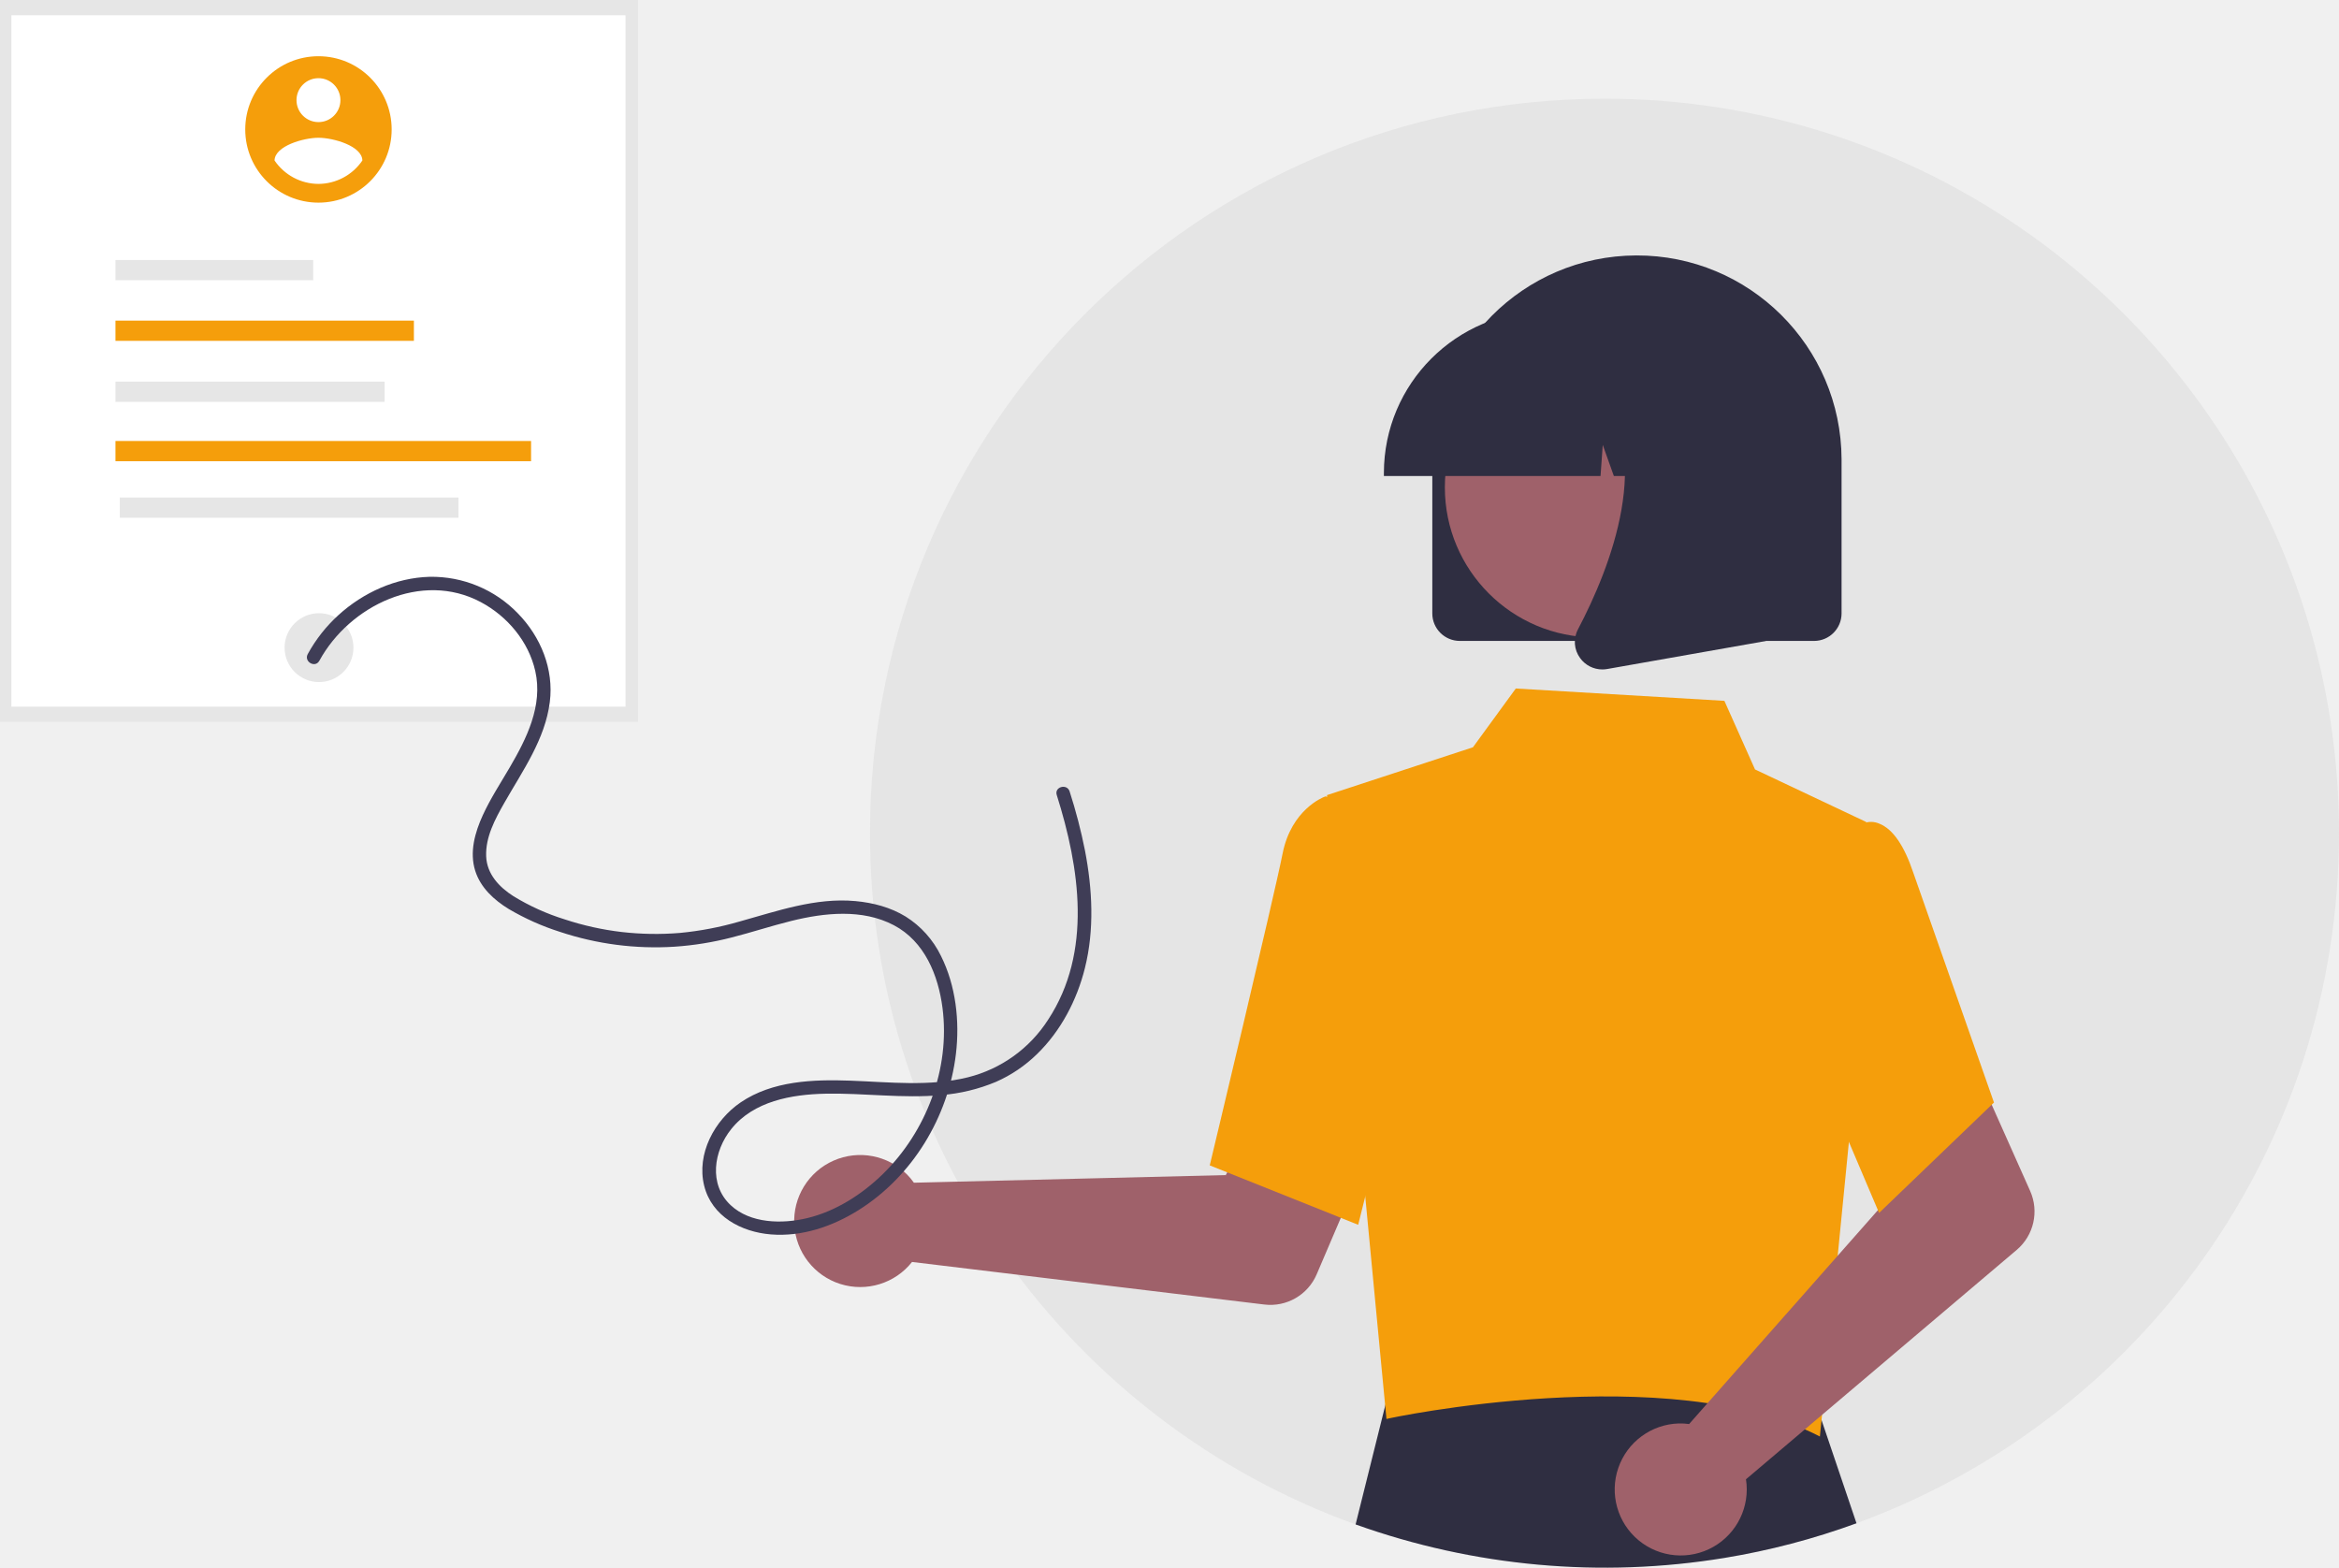
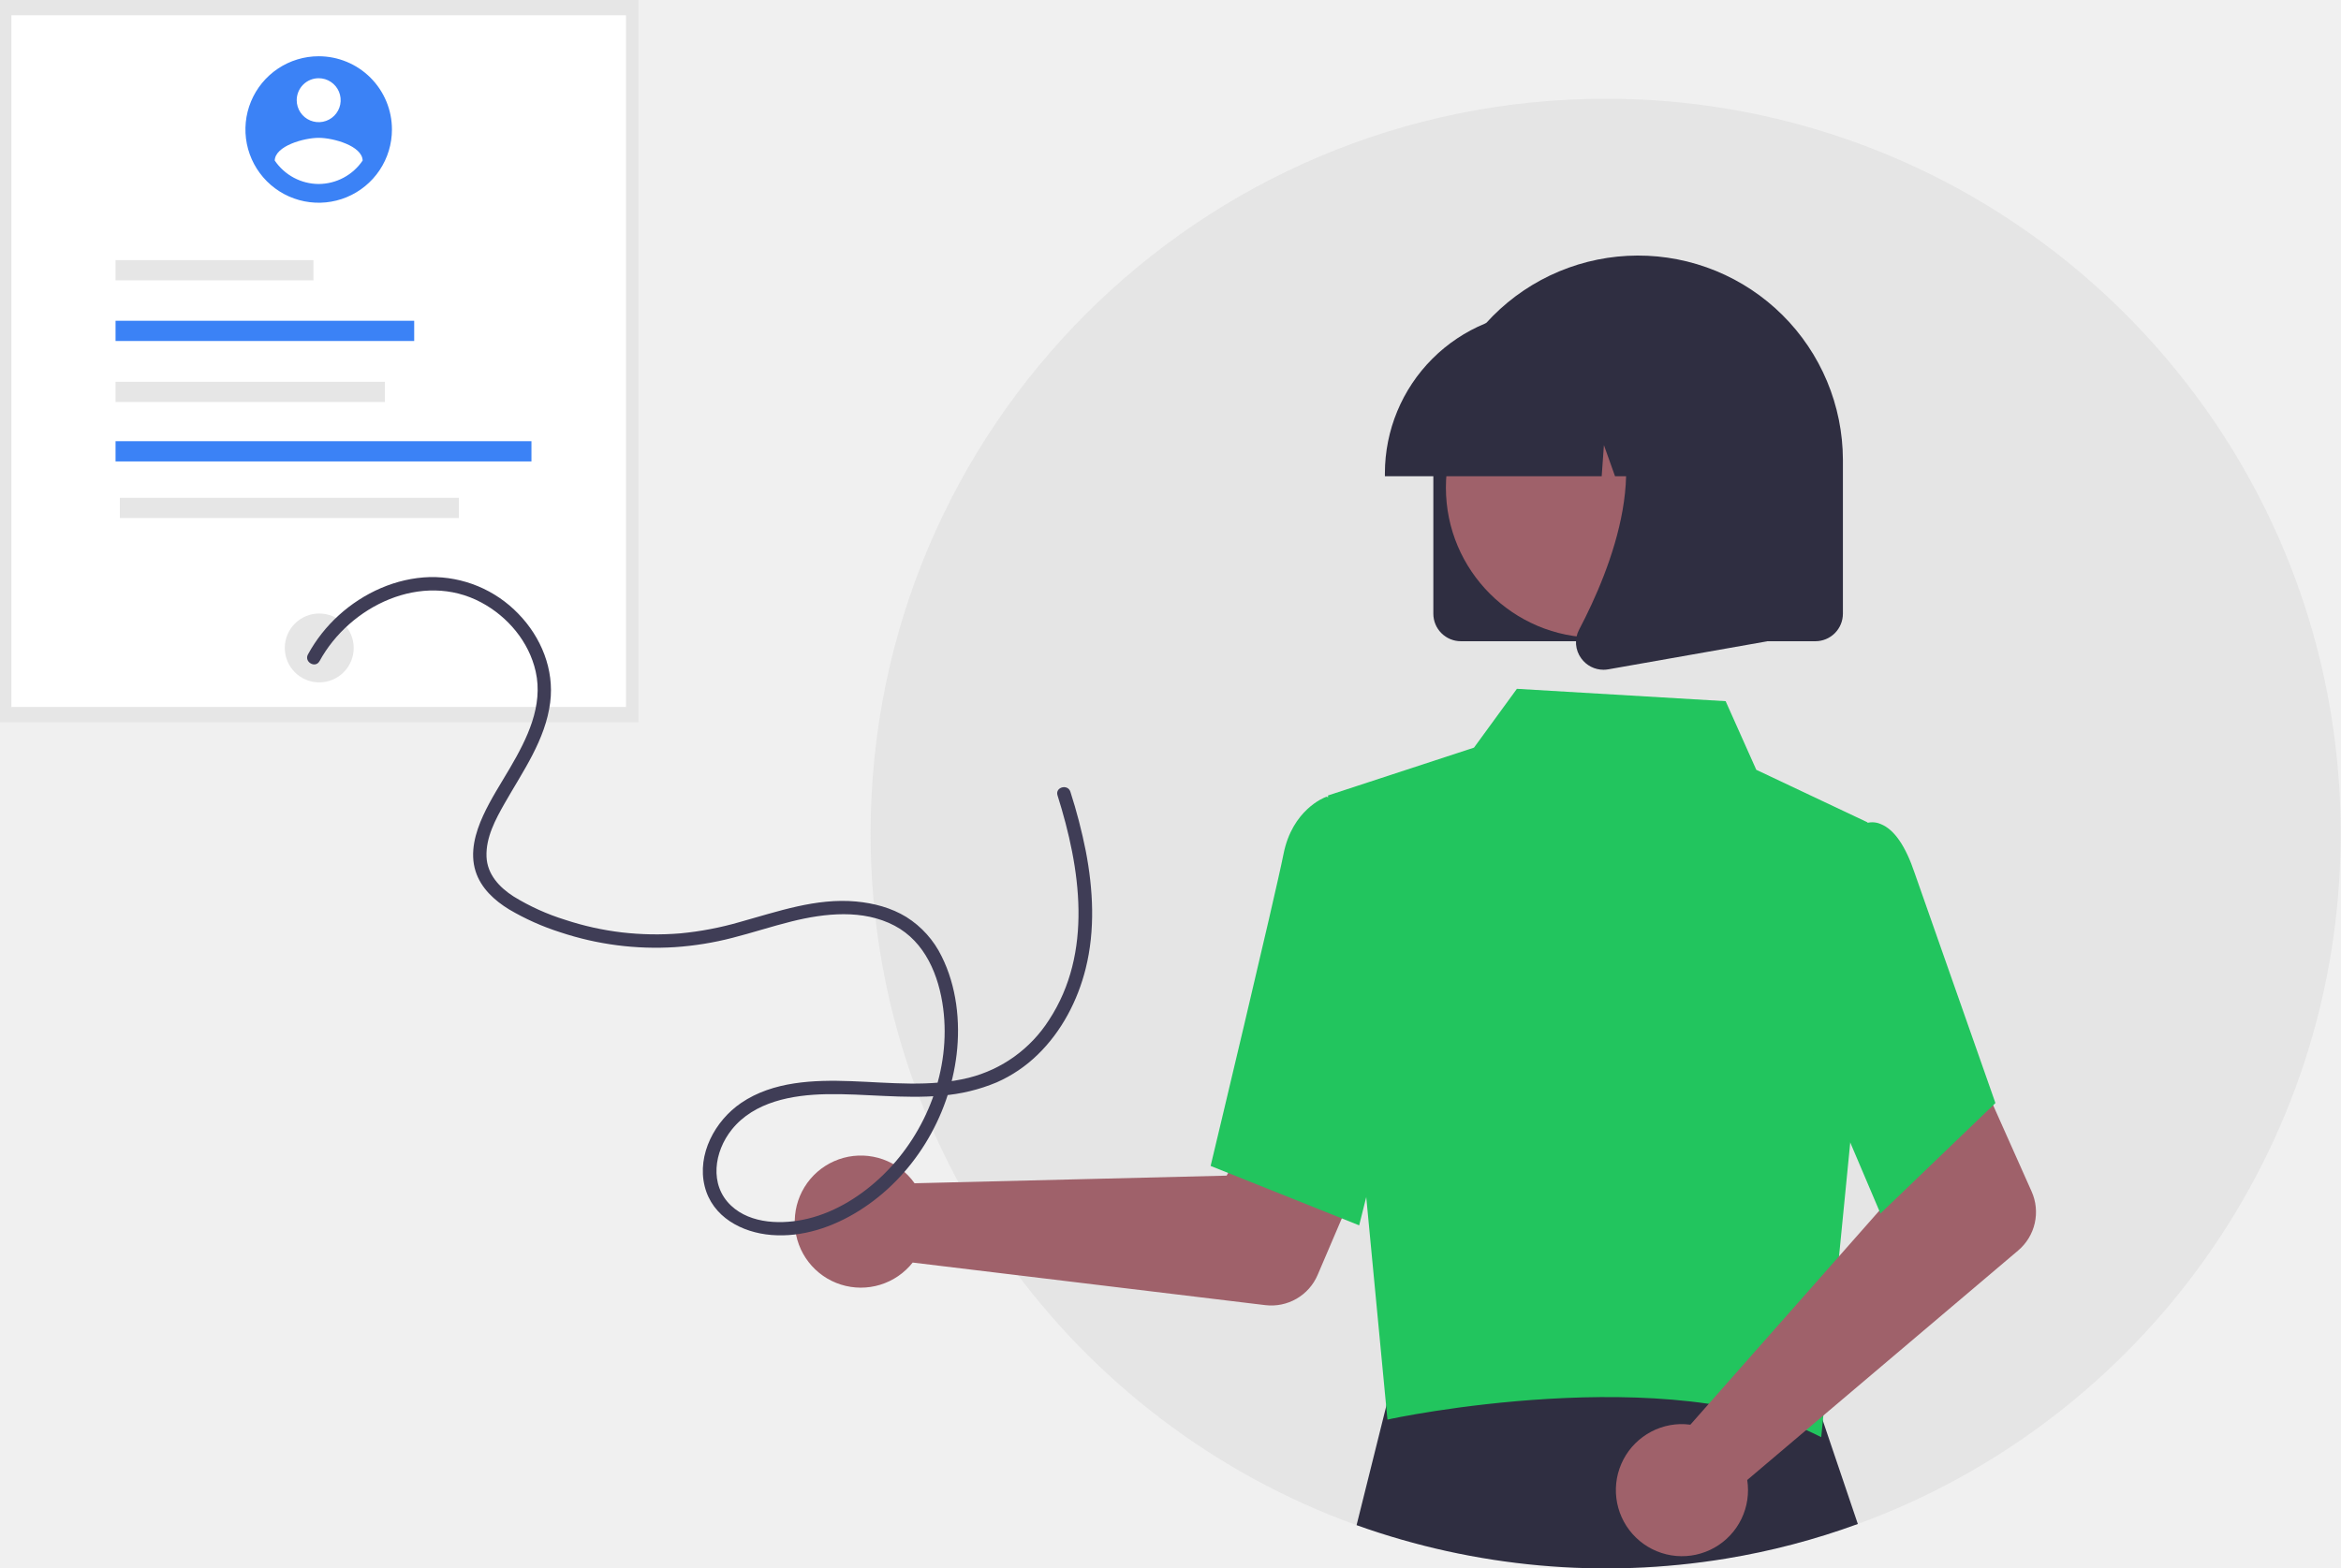
- <svg xmlns="http://www.w3.org/2000/svg" width="1050.862" height="704.353" viewBox="0 0 1050.862 704.353" role="img" artist="Katerina Limpitsouni" source="https://undraw.co/">
-   <path d="M1125.431,472.176c0,142.47-90.3,263.86-216.78,310.05a326.344,326.344,0,0,1-59.32,15.57,332.228,332.228,0,0,1-165.72-15.05c-127.28-45.81-218.24-167.61-218.18-310.64,0-182.18,147.75-329.93,330-329.93a328.564,328.564,0,0,1,192.01,61.6C1070.991,263.636,1125.431,361.546,1125.431,472.176Z" transform="translate(-74.56905 -97.82358)" fill="#e5e5e5" />
-   <path d="M908.651,782.226a326.344,326.344,0,0,1-59.32,15.57,332.228,332.228,0,0,1-165.72-15.05l15.24-61.15.92-3.67,31.1.12,156.24.56,2,5.91Z" transform="translate(-74.56905 -97.82358)" fill="#2f2e41" />
-   <rect id="effaf695-3865-40c6-8918-ced0238239c2" data-name="Rectangle 25" width="286.651" height="324.355" fill="#e6e6e6" />
-   <rect id="f33d627f-c769-4bde-9d74-ef156faf640e" data-name="Rectangle 25-2" x="5.111" y="6.862" width="275.928" height="310.632" fill="#fff" />
-   <circle id="b5fd4af9-5b07-4da2-8ccf-5b3d4ac887f6" data-name="Ellipse 116" cx="143.326" cy="290.982" r="15.467" fill="#e6e6e6" />
-   <rect id="f05405a0-af73-4807-bbd1-d761cdd06c65" data-name="Rectangle 31" x="51.876" y="116.819" width="88.837" height="9.088" fill="#e6e6e6" />
-   <rect id="a05e4a04-50b7-46b0-b842-8db21044ae7a" data-name="Rectangle 32" x="51.876" y="144.052" width="134.079" height="9.088" fill="#f59e0b" />
-   <rect id="bdce3bac-3998-4a72-bc14-4aa79023038d" data-name="Rectangle 38" x="51.876" y="171.456" width="120.918" height="9.088" fill="#e6e6e6" />
-   <rect id="e1177af0-2f80-4461-b67e-43945f3b6fee" data-name="Rectangle 39" x="51.876" y="198.136" width="186.723" height="9.088" fill="#f59e0b" />
-   <rect id="b290cdc3-2096-427b-bfd4-6b657da823ea" data-name="Rectangle 40" x="53.817" y="223.545" width="152.175" height="9.088" fill="#e6e6e6" />
-   <g id="b96c6486-fa38-4cba-8e5e-13dca7f44a0c" data-name="Group 52">
-     <path id="b0fbfc35-67c9-42b4-b2fe-33d0d7288754-1071" data-name="Path 846" d="M482.178,625.614a29.756,29.756,0,0,1,2.991,3.6l140.109-3.428,16.345-29.868,48.3,18.776-23.8,55.687a22.609,22.609,0,0,1-23.5,13.561l-158.3-19.123a29.665,29.665,0,1,1-2.15-39.211Z" transform="translate(-74.56905 -97.82358)" fill="#9f616a" />
-     <path id="a6a8f1c9-3ab8-4f6f-ba9b-45acc2f7af89-1072" data-name="Path 852" d="M670.758,455.065l65.569-21.489,19.258-26.411,93.716,5.546,13.759,30.82,49.972,23.613-7.68,142.624-13.138,133.477c-67.558-34.983-193.639-8.312-194.743-7.878Z" transform="translate(-74.56905 -97.82358)" fill="#f59e0b" />
-     <path id="fc06e97d-785e-4845-9aa0-60a5889f9ce3-1073" data-name="Path 853" d="M684.775,648.114l-66.694-26.684.284-1.187c.286-1.2,28.672-119.817,32.441-138.879,3.926-19.859,18.271-25.35,18.88-25.573l.445-.164,26.394,8.034,11.592,91.081Z" transform="translate(-74.56905 -97.82358)" fill="#f59e0b" />
-     <path id="b248559b-61d8-49e2-8eef-81cc9521c19e-1074" data-name="Path 855" d="M828.78,737.377a29.721,29.721,0,0,1,4.677.258l92.747-105.072-10.788-32.286,46.608-22.652,24.655,55.313a22.608,22.608,0,0,1-6.034,26.453l-121.65,103.073a29.665,29.665,0,1,1-30.215-25.087Z" transform="translate(-74.56905 -97.82358)" fill="#9f616a" />
-     <path id="b0e9bc84-32e8-4599-bd8d-d35670d3692b-1075" data-name="Path 856" d="M918.801,642.791l-38.689-91.006,15.09-63.391,16.259-20.541a9.366,9.366,0,0,1,7.524.07c6,2.413,11.1,9.81,15.177,21.984l36.259,103.279Z" transform="translate(-74.56905 -97.82358)" fill="#f59e0b" />
-     <path id="b58b0f1b-b11b-4f57-8de2-a939101b4938-1076" data-name="Path 857" d="M718.072,373.442v-68.61a91.938,91.938,0,1,1,183.875-.609q.001.305,0,.609v68.61a12.364,12.364,0,0,1-12.35,12.35H730.422A12.364,12.364,0,0,1,718.072,373.442Z" transform="translate(-74.56905 -97.82358)" fill="#2f2e41" />
-     <circle id="ba54abe3-4119-45e5-b5c1-150877d750f7" data-name="Ellipse 148" cx="716.548" cy="218.965" r="67.405" fill="#9f616a" />
-     <path id="b6bcc4bf-1738-426f-8fbf-3ee273a728b5-1077" data-name="Path 858" d="M696.322,310.321a72.809,72.809,0,0,1,72.727-72.727h13.723a72.808,72.808,0,0,1,72.726,72.727v1.372h-29l-9.891-27.7-1.978,27.7H799.643l-4.99-13.974-1,13.974H696.322Z" transform="translate(-74.56905 -97.82358)" fill="#2f2e41" />
-     <path id="be96ad09-85ff-4345-abef-5a49918f7c18-1078" data-name="Path 859" d="M784.484,393.508a12.167,12.167,0,0,1-.967-12.918c14.541-27.658,34.9-78.765,7.877-110.283l-1.938-2.262h78.456v117.79L796.641,398.41a12.608,12.608,0,0,1-2.185.193,12.3,12.3,0,0,1-9.967-5.092Z" transform="translate(-74.56905 -97.82358)" fill="#2f2e41" />
+ <svg xmlns="http://www.w3.org/2000/svg" width="1051" height="704" viewBox="0 0 1051 704" fill="none">
+   <g clip-path="url(#clip0_91_13)">
+     <path d="M1050.86 374.353C1050.86 516.823 960.562 638.213 834.082 684.403C814.841 691.443 794.98 696.656 774.762 699.973C719.14 709.095 662.111 703.916 609.042 684.923C481.762 639.113 390.802 517.313 390.862 374.283C390.862 192.103 538.612 44.353 720.862 44.353C789.74 44.253 856.908 65.801 912.872 105.953C996.422 165.813 1050.86 263.723 1050.86 374.353Z" fill="#E5E5E5" />
+     <path d="M834.082 684.403C814.841 691.443 794.98 696.656 774.762 699.973C719.14 709.095 662.111 703.916 609.042 684.923L624.282 623.773L625.202 620.103L656.302 620.223L812.542 620.783L814.542 626.693L834.082 684.403Z" fill="#2F2E41" />
+     <path d="M286.651 0H0V324.355H286.651V0Z" fill="#E6E6E6" />
+     <path d="M281.039 6.862H5.111V317.494H281.039V6.862Z" fill="white" />
+     <path d="M143.326 306.449C151.868 306.449 158.793 299.524 158.793 290.982C158.793 282.44 151.868 275.515 143.326 275.515C134.784 275.515 127.859 282.44 127.859 290.982C127.859 299.524 134.784 306.449 143.326 306.449Z" fill="#E6E6E6" />
+     <path d="M140.713 116.819H51.876V125.907H140.713V116.819Z" fill="#E6E6E6" />
+     <path d="M185.955 144.052H51.876V153.14H185.955V144.052Z" fill="#3B82F6" />
+     <path d="M172.794 171.456H51.876V180.544H172.794V171.456Z" fill="#E6E6E6" />
+     <path d="M238.599 198.136H51.876V207.224H238.599V198.136Z" fill="#3B82F6" />
+     <path d="M205.992 223.545H53.817V232.633H205.992V223.545Z" fill="#E6E6E6" />
+     <path d="M407.609 527.791C408.699 528.91 409.699 530.114 410.6 531.391L550.709 527.963L567.054 498.095L615.354 516.871L591.554 572.558C589.632 577.056 586.302 580.81 582.064 583.255C577.827 585.7 572.911 586.705 568.054 586.119L409.754 566.996C406.02 571.723 400.935 575.201 395.176 576.968C389.417 578.735 383.256 578.707 377.514 576.887C371.771 575.067 366.719 571.542 363.028 566.78C359.338 562.019 357.185 556.247 356.855 550.232C356.525 544.217 358.034 538.244 361.182 533.108C364.33 527.971 368.966 523.915 374.476 521.478C379.985 519.041 386.105 518.34 392.023 519.466C397.941 520.593 403.376 523.494 407.604 527.785L407.609 527.791Z" fill="#9F616A" />
+     <path d="M596.189 357.241L661.758 335.752L681.016 309.341L774.732 314.887L788.491 345.707L838.463 369.32L830.783 511.944L817.645 645.421C750.087 610.438 624.006 637.109 622.902 637.543L596.189 357.241Z" fill="#22C55E" />
+     <path d="M610.206 550.29L543.512 523.606L543.796 522.419C544.082 521.219 572.468 402.602 576.237 383.54C580.163 363.681 594.508 358.19 595.117 357.967L595.562 357.803L621.956 365.837L633.548 456.918L610.206 550.29Z" fill="#22C55E" />
+     <path d="M754.211 639.554C755.775 639.516 757.338 639.603 758.888 639.812L851.635 534.74L840.847 502.454L887.455 479.802L912.11 535.115C914.102 539.583 914.591 544.577 913.503 549.347C912.415 554.117 909.809 558.405 906.076 561.568L784.426 664.641C785.353 670.593 784.446 676.686 781.825 682.11C779.205 687.534 774.995 692.032 769.756 695.005C764.517 697.978 758.496 699.286 752.496 698.754C746.496 698.222 740.799 695.876 736.165 692.028C731.53 688.18 728.177 683.012 726.551 677.212C724.925 671.412 725.103 665.254 727.062 659.557C729.021 653.861 732.668 648.896 737.518 645.323C742.368 641.749 748.19 639.737 754.211 639.554Z" fill="#9F616A" />
+     <path d="M844.232 544.968L805.543 453.962L820.633 390.571L836.892 370.03C838.083 369.52 839.366 369.264 840.661 369.276C841.956 369.288 843.235 369.568 844.416 370.1C850.416 372.513 855.516 379.91 859.593 392.084L895.852 495.363L844.232 544.968Z" fill="#22C55E" />
+     <path d="M643.503 275.619V207.009C643.463 194.935 645.802 182.972 650.385 171.802C654.968 160.633 661.707 150.475 670.216 141.91C678.725 133.344 688.837 126.539 699.976 121.881C711.115 117.224 723.063 114.807 735.136 114.767C747.209 114.727 759.173 117.065 770.342 121.648C781.512 126.232 791.669 132.97 800.235 141.479C808.8 149.988 815.606 160.101 820.263 171.24C824.921 182.379 827.338 194.326 827.378 206.399C827.379 206.603 827.379 206.806 827.378 207.009V275.619C827.374 278.893 826.072 282.032 823.757 284.347C821.442 286.663 818.302 287.965 815.028 287.969H655.853C652.579 287.965 649.44 286.663 647.124 284.347C644.809 282.032 643.507 278.893 643.503 275.619Z" fill="#2F2E41" />
+     <path d="M716.548 286.37C753.775 286.37 783.953 256.192 783.953 218.965C783.953 181.738 753.775 151.56 716.548 151.56C679.321 151.56 649.143 181.738 649.143 218.965C649.143 256.192 679.321 286.37 716.548 286.37Z" fill="#9F616A" />
+     <path d="M621.753 212.498C621.775 193.216 629.444 174.73 643.078 161.096C656.713 147.462 675.198 139.792 694.48 139.771H708.203C727.485 139.792 745.97 147.462 759.605 161.096C773.239 174.73 780.908 193.216 780.929 212.498V213.87H751.929L742.038 186.17L740.06 213.87H725.074L720.084 199.896L719.084 213.87H621.753V212.498Z" fill="#2F2E41" />
+     <path d="M709.915 295.684C708.554 293.841 707.741 291.65 707.57 289.365C707.399 287.079 707.876 284.792 708.948 282.766C723.489 255.108 743.848 204.001 716.825 172.483L714.887 170.221H793.343V288.011L722.072 300.586C721.351 300.714 720.62 300.779 719.887 300.779C717.941 300.779 716.024 300.318 714.291 299.433C712.558 298.548 711.06 297.264 709.92 295.687L709.915 295.684Z" fill="#2F2E41" />
+     <path d="M143.077 25.262C136.571 25.262 130.212 27.191 124.803 30.804C119.394 34.418 115.178 39.555 112.688 45.565C110.199 51.575 109.547 58.188 110.816 64.568C112.085 70.948 115.217 76.809 119.816 81.409C124.416 86.009 130.276 89.142 136.657 90.412C143.037 91.681 149.65 91.03 155.66 88.541C161.67 86.052 166.807 81.836 170.422 76.428C174.036 71.019 175.966 64.66 175.966 58.155V58.153C175.966 53.834 175.115 49.557 173.462 45.566C171.809 41.576 169.387 37.95 166.332 34.896C163.278 31.841 159.652 29.419 155.662 27.766C151.671 26.113 147.394 25.262 143.075 25.262H143.077ZM143.077 35.129C145.028 35.129 146.936 35.707 148.558 36.791C150.181 37.875 151.445 39.416 152.192 41.219C152.939 43.022 153.134 45.006 152.754 46.92C152.373 48.834 151.433 50.592 150.053 51.971C148.674 53.351 146.916 54.291 145.002 54.672C143.088 55.052 141.104 54.857 139.301 54.11C137.498 53.364 135.957 52.099 134.873 50.476C133.789 48.854 133.21 46.946 133.21 44.995C133.21 42.378 134.25 39.869 136.1 38.018C137.95 36.168 140.46 35.129 143.077 35.129ZM143.077 82.63C139.179 82.612 135.344 81.643 131.905 79.808C128.466 77.973 125.527 75.326 123.342 72.098C123.501 65.52 136.499 61.899 143.077 61.899C149.655 61.899 162.653 65.52 162.811 72.098C160.624 75.324 157.684 77.969 154.246 79.804C150.808 81.639 146.974 82.609 143.077 82.63Z" fill="#3B82F6" />
+     <path d="M143.459 296.911C157.009 272.08 189.469 256.355 216.022 270.529C227.974 276.908 237.475 288.192 240.491 301.529C243.991 317.022 236.616 331.795 229.003 344.811C224.871 351.876 220.343 358.797 216.923 366.249C213.382 373.966 210.851 382.885 213.517 391.28C215.917 398.843 221.935 404.344 228.525 408.387C235.798 412.68 243.535 416.136 251.586 418.687C268.159 424.199 285.641 426.461 303.071 425.348C311.734 424.759 320.324 423.371 328.731 421.2C337.674 418.92 346.45 416.03 355.408 413.8C370.364 410.085 387.417 408.238 401.599 415.7C415.377 422.952 421.543 438.119 423.45 452.874C426.972 480.12 416.169 508.394 396.664 527.474C387.306 536.628 375.53 544.191 362.704 547.285C351.513 549.985 337.143 549.812 328.237 541.446C318.299 532.109 320.637 517.137 328.53 507.286C338.605 494.717 355.673 491.698 370.904 491.392C388.23 491.044 405.54 493.624 422.856 492.02C431.308 491.362 439.601 489.362 447.424 486.094C454.301 483.069 460.574 478.824 465.939 473.565C476.629 463.179 483.839 449.343 487.424 434.957C491.741 417.657 490.8 399.475 487.449 382.098C485.663 373.138 483.363 364.287 480.561 355.591C479.404 351.921 473.609 353.491 474.775 357.186C485.095 389.91 490.849 427.749 470.91 458.132C462.659 471.017 449.804 480.27 434.967 484.005C417.71 488.294 399.602 486.174 382.058 485.536C365.376 484.929 347.058 485.584 332.758 495.3C321.027 503.269 312.822 518.427 316.368 532.737C319.787 546.537 333.049 553.537 346.313 554.615C360.23 555.749 373.925 551.078 385.613 543.774C409.926 528.581 426.092 501.861 429.475 473.532C431.238 458.771 429.444 442.871 422.75 429.473C419.223 422.22 413.733 416.102 406.903 411.812C400.093 407.637 392.227 405.582 384.327 404.855C366.379 403.202 349.135 409.364 332.109 414.078C323.412 416.601 314.496 418.303 305.481 419.161C296.731 419.886 287.931 419.743 279.209 418.733C270.555 417.712 262.026 415.819 253.752 413.083C245.644 410.577 237.882 407.067 230.644 402.636C224.259 398.553 218.737 392.705 218.423 384.736C218.082 376.095 222.439 368.012 226.583 360.727C234.77 346.336 244.883 332.26 247.018 315.413C248.888 300.676 242.958 286.151 232.718 275.64C227.586 270.305 221.408 266.087 214.57 263.25C207.732 260.414 200.383 259.019 192.981 259.155C177.788 259.59 163.241 266.197 152.066 276.344C146.524 281.38 141.86 287.304 138.266 293.874C136.415 297.265 141.594 300.296 143.447 296.902L143.459 296.911Z" fill="#3F3D56" />
  </g>
-   <g id="b2dad932-78e1-44e1-9682-073c8202f887" data-name="Group 51">
-     <path id="e043db59-b600-449e-8c52-e1eb73379667-1079" data-name="Path 341" d="M217.646,123.086A32.891,32.891,0,1,0,250.535,155.978v-.002a32.891,32.891,0,0,0-32.891-32.891Zm0,9.866a9.866,9.866,0,1,1-9.866,9.866v0A9.866,9.866,0,0,1,217.646,132.952Zm0,47.501a23.961,23.961,0,0,1-19.735-10.532c.158-6.578,13.156-10.199,19.735-10.199s19.576,3.621,19.735,10.199A24,24,0,0,1,217.646,180.453Z" transform="translate(-74.56905 -97.82358)" fill="#f59e0b" />
-   </g>
-   <path id="bcfa45dc-2c5a-4ac5-8376-9a2a23e225d0-1080" data-name="Path 842" d="M218.028,394.735c13.55-24.831,46.01-40.556,72.563-26.382,11.952,6.379,21.453,17.663,24.469,31,3.5,15.493-3.875,30.266-11.488,43.282-4.132,7.065-8.66,13.986-12.08,21.438-3.541,7.717-6.072,16.636-3.406,25.031,2.4,7.563,8.418,13.064,15.008,17.107a111.828,111.828,0,0,0,23.061,10.3,135.743,135.743,0,0,0,51.485,6.661,140.803,140.803,0,0,0,25.66-4.148c8.943-2.28,17.719-5.17,26.677-7.4,14.956-3.715,32.009-5.562,46.191,1.9,13.778,7.252,19.944,22.419,21.851,37.174,3.522,27.246-7.281,55.52-26.786,74.6-9.358,9.154-21.134,16.717-33.96,19.811-11.191,2.7-25.561,2.527-34.467-5.839-9.938-9.337-7.6-24.309.293-34.16,10.075-12.569,27.143-15.588,42.374-15.894,17.326-.348,34.636,2.232,51.952.628a79.799,79.799,0,0,0,24.568-5.926,62.258,62.258,0,0,0,18.515-12.529c10.69-10.386,17.9-24.222,21.485-38.608,4.317-17.3,3.376-35.482.025-52.859a238.361,238.361,0,0,0-6.888-26.507c-1.157-3.67-6.952-2.1-5.786,1.595,10.32,32.724,16.074,70.563-3.865,100.946a60.107,60.107,0,0,1-35.943,25.873c-17.257,4.289-35.365,2.169-52.909,1.531-16.682-.607-35,.048-49.3,9.764-11.731,7.969-19.936,23.127-16.39,37.437,3.419,13.8,16.681,20.8,29.945,21.878,13.917,1.134,27.612-3.537,39.3-10.841,24.313-15.193,40.479-41.913,43.862-70.242,1.763-14.761-.031-30.661-6.725-44.059a43.133,43.133,0,0,0-15.847-17.661c-6.81-4.175-14.676-6.23-22.576-6.957-17.948-1.653-35.192,4.509-52.218,9.223a144.798,144.798,0,0,1-26.628,5.083,132.982,132.982,0,0,1-26.272-.428,129.365,129.365,0,0,1-25.457-5.65,101.893,101.893,0,0,1-23.108-10.447c-6.385-4.083-11.907-9.931-12.221-17.9-.341-8.641,4.016-16.724,8.16-24.009,8.187-14.391,18.3-28.467,20.435-45.314,1.87-14.737-4.06-29.262-14.3-39.773a53.771,53.771,0,0,0-39.737-16.485c-15.193.435-29.74,7.042-40.915,17.189a67.358,67.358,0,0,0-13.8,17.53c-1.851,3.391,3.328,6.422,5.181,3.028Z" transform="translate(-74.56905 -97.82358)" fill="#3f3d56" />
+   <defs>
+     <clipPath id="clip0_91_13">
+       <rect width="1050.86" height="704.353" fill="white" />
+     </clipPath>
+   </defs>
</svg>
